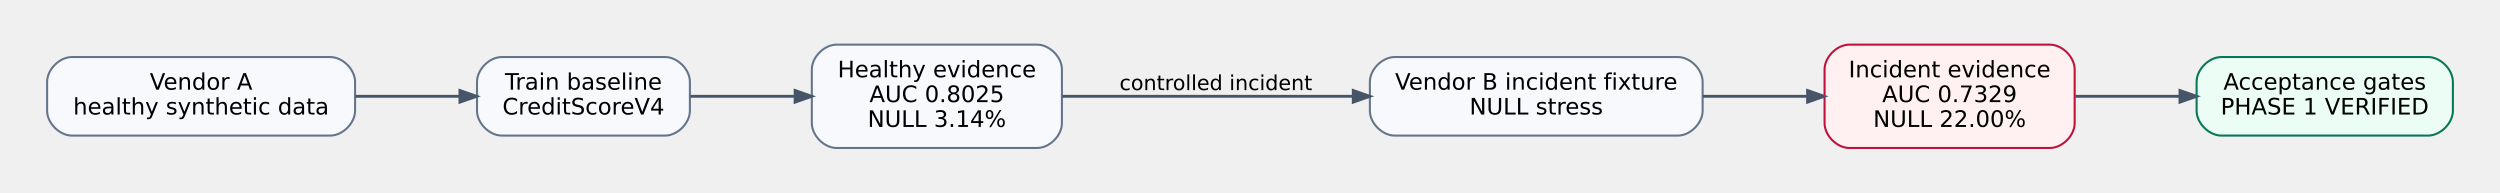
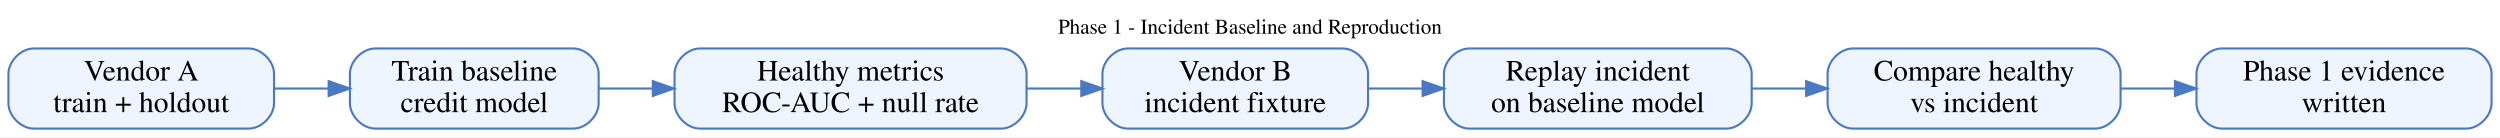
- <svg xmlns="http://www.w3.org/2000/svg" width="1207pt" height="93pt" viewBox="0.00 0.00 1207.20 93.20">
-   <g id="graph0" class="graph" transform="scale(1 1) rotate(0) translate(21.6 71.6)">
+ <svg xmlns="http://www.w3.org/2000/svg" width="1186pt" height="65pt" viewBox="0.00 0.00 1186.00 65.00">
+   <g id="graph0" class="graph" transform="scale(1 1) rotate(0) translate(4 61)">
+     <polygon fill="white" stroke="transparent" points="-4,4 -4,-61 1182,-61 1182,4 -4,4" />
+     <text text-anchor="middle" x="589" y="-45" font-family="Times,serif" font-size="10.00">Phase 1 - Incident Baseline and Reproduction</text>
    <g id="node1" class="node">
-       <path fill="#f7f9fc" stroke="#64748b" d="M137,-44C137,-44 12,-44 12,-44 6,-44 0,-38 0,-32 0,-32 0,-18 0,-18 0,-12 6,-6 12,-6 12,-6 137,-6 137,-6 143,-6 149,-12 149,-18 149,-18 149,-32 149,-32 149,-38 143,-44 137,-44" />
-       <text text-anchor="middle" x="74.5" y="-28.2" font-family="DejaVu Sans" font-size="11.00">Vendor A</text>
-       <text text-anchor="middle" x="74.5" y="-16.2" font-family="DejaVu Sans" font-size="11.00">healthy synthetic data</text>
+       <path fill="#eef5ff" stroke="#4a78c2" d="M114,-38C114,-38 12,-38 12,-38 6,-38 0,-32 0,-26 0,-26 0,-12 0,-12 0,-6 6,0 12,0 12,0 114,0 114,0 120,0 126,-6 126,-12 126,-12 126,-26 126,-26 126,-32 120,-38 114,-38" />
+       <text text-anchor="middle" x="63" y="-22.8" font-family="Times,serif" font-size="14.00">Vendor A</text>
+       <text text-anchor="middle" x="63" y="-7.8" font-family="Times,serif" font-size="14.00">train + holdout</text>
    </g>
    <g id="node2" class="node">
-       <path fill="#f7f9fc" stroke="#64748b" d="M299,-44C299,-44 220,-44 220,-44 214,-44 208,-38 208,-32 208,-32 208,-18 208,-18 208,-12 214,-6 220,-6 220,-6 299,-6 299,-6 305,-6 311,-12 311,-18 311,-18 311,-32 311,-32 311,-38 305,-44 299,-44" />
-       <text text-anchor="middle" x="259.5" y="-28.2" font-family="DejaVu Sans" font-size="11.00">Train baseline</text>
-       <text text-anchor="middle" x="259.5" y="-16.2" font-family="DejaVu Sans" font-size="11.00">CreditScoreV4</text>
+       <path fill="#eef5ff" stroke="#4a78c2" d="M268,-38C268,-38 174,-38 174,-38 168,-38 162,-32 162,-26 162,-26 162,-12 162,-12 162,-6 168,0 174,0 174,0 268,0 268,0 274,0 280,-6 280,-12 280,-12 280,-26 280,-26 280,-32 274,-38 268,-38" />
+       <text text-anchor="middle" x="221" y="-22.8" font-family="Times,serif" font-size="14.00">Train baseline</text>
+       <text text-anchor="middle" x="221" y="-7.8" font-family="Times,serif" font-size="14.00">credit model</text>
    </g>
    <g id="edge1" class="edge">
-       <path fill="none" stroke="#475569" stroke-width="1.4" d="M149.14,-25C165.89,-25 183.46,-25 199.51,-25" />
-       <polygon fill="#475569" stroke="#475569" stroke-width="1.4" points="199.75,-27.8 207.75,-25 199.75,-22.2 199.75,-27.8" />
+       <path fill="none" stroke="#4a78c2" d="M126.1,-19C134.5,-19 143.15,-19 151.65,-19" />
+       <polygon fill="#4a78c2" stroke="#4a78c2" points="151.91,-22.5 161.91,-19 151.91,-15.5 151.91,-22.5" />
    </g>
    <g id="node3" class="node">
-       <path fill="#f7f9fc" stroke="#64748b" d="M479,-50C479,-50 382,-50 382,-50 376,-50 370,-44 370,-38 370,-38 370,-12 370,-12 370,-6 376,0 382,0 382,0 479,0 479,0 485,0 491,-6 491,-12 491,-12 491,-38 491,-38 491,-44 485,-50 479,-50" />
-       <text text-anchor="middle" x="430.5" y="-34.2" font-family="DejaVu Sans" font-size="11.00">Healthy evidence</text>
-       <text text-anchor="middle" x="430.5" y="-22.2" font-family="DejaVu Sans" font-size="11.00">AUC 0.8025</text>
-       <text text-anchor="middle" x="430.5" y="-10.2" font-family="DejaVu Sans" font-size="11.00">NULL 3.14%</text>
+       <path fill="#eef5ff" stroke="#4a78c2" d="M471,-38C471,-38 328,-38 328,-38 322,-38 316,-32 316,-26 316,-26 316,-12 316,-12 316,-6 322,0 328,0 328,0 471,0 471,0 477,0 483,-6 483,-12 483,-12 483,-26 483,-26 483,-32 477,-38 471,-38" />
+       <text text-anchor="middle" x="399.5" y="-22.8" font-family="Times,serif" font-size="14.00">Healthy metrics</text>
+       <text text-anchor="middle" x="399.5" y="-7.8" font-family="Times,serif" font-size="14.00">ROC-AUC + null rate</text>
    </g>
    <g id="edge2" class="edge">
-       <path fill="none" stroke="#475569" stroke-width="1.4" d="M311.21,-25C327.08,-25 344.86,-25 361.72,-25" />
-       <polygon fill="#475569" stroke="#475569" stroke-width="1.4" points="361.91,-27.8 369.91,-25 361.91,-22.2 361.91,-27.8" />
+       <path fill="none" stroke="#4a78c2" d="M280.28,-19C288.44,-19 296.98,-19 305.58,-19" />
+       <polygon fill="#4a78c2" stroke="#4a78c2" points="305.69,-22.5 315.69,-19 305.69,-15.5 305.69,-22.5" />
    </g>
    <g id="node4" class="node">
-       <path fill="#f7f9fc" stroke="#64748b" d="M789,-44C789,-44 652,-44 652,-44 646,-44 640,-38 640,-32 640,-32 640,-18 640,-18 640,-12 646,-6 652,-6 652,-6 789,-6 789,-6 795,-6 801,-12 801,-18 801,-18 801,-32 801,-32 801,-38 795,-44 789,-44" />
-       <text text-anchor="middle" x="720.5" y="-28.2" font-family="DejaVu Sans" font-size="11.00">Vendor B incident fixture</text>
-       <text text-anchor="middle" x="720.5" y="-16.2" font-family="DejaVu Sans" font-size="11.00">NULL stress</text>
+       <path fill="#eef5ff" stroke="#4a78c2" d="M633,-38C633,-38 531,-38 531,-38 525,-38 519,-32 519,-26 519,-26 519,-12 519,-12 519,-6 525,0 531,0 531,0 633,0 633,0 639,0 645,-6 645,-12 645,-12 645,-26 645,-26 645,-32 639,-38 633,-38" />
+       <text text-anchor="middle" x="582" y="-22.8" font-family="Times,serif" font-size="14.00">Vendor B</text>
+       <text text-anchor="middle" x="582" y="-7.8" font-family="Times,serif" font-size="14.00">incident fixture</text>
    </g>
    <g id="edge3" class="edge">
-       <path fill="none" stroke="#475569" stroke-width="1.4" d="M491.17,-25C531.82,-25 586.3,-25 631.85,-25" />
-       <polygon fill="#475569" stroke="#475569" stroke-width="1.4" points="631.96,-27.8 639.96,-25 631.96,-22.2 631.96,-27.8" />
-       <text text-anchor="middle" x="565.5" y="-28" font-family="DejaVu Sans" font-size="10.00">controlled incident</text>
+       <path fill="none" stroke="#4a78c2" d="M483.09,-19C491.67,-19 500.34,-19 508.79,-19" />
+       <polygon fill="#4a78c2" stroke="#4a78c2" points="508.97,-22.5 518.97,-19 508.97,-15.5 508.97,-22.5" />
    </g>
    <g id="node5" class="node">
-       <path fill="#fff1f2" stroke="#be123c" d="M969,-50C969,-50 872,-50 872,-50 866,-50 860,-44 860,-38 860,-38 860,-12 860,-12 860,-6 866,0 872,0 872,0 969,0 969,0 975,0 981,-6 981,-12 981,-12 981,-38 981,-38 981,-44 975,-50 969,-50" />
-       <text text-anchor="middle" x="920.5" y="-34.2" font-family="DejaVu Sans" font-size="11.00">Incident evidence</text>
-       <text text-anchor="middle" x="920.5" y="-22.2" font-family="DejaVu Sans" font-size="11.00">AUC 0.7329</text>
-       <text text-anchor="middle" x="920.5" y="-10.2" font-family="DejaVu Sans" font-size="11.00">NULL 22.00%</text>
+       <path fill="#eef5ff" stroke="#4a78c2" d="M815,-38C815,-38 693,-38 693,-38 687,-38 681,-32 681,-26 681,-26 681,-12 681,-12 681,-6 687,0 693,0 693,0 815,0 815,0 821,0 827,-6 827,-12 827,-12 827,-26 827,-26 827,-32 821,-38 815,-38" />
+       <text text-anchor="middle" x="754" y="-22.8" font-family="Times,serif" font-size="14.00">Replay incident</text>
+       <text text-anchor="middle" x="754" y="-7.8" font-family="Times,serif" font-size="14.00">on baseline model</text>
    </g>
    <g id="edge4" class="edge">
-       <path fill="none" stroke="#475569" stroke-width="1.4" d="M801.18,-25C817.83,-25 835.25,-25 851.43,-25" />
-       <polygon fill="#475569" stroke="#475569" stroke-width="1.4" points="851.78,-27.8 859.78,-25 851.78,-22.2 851.78,-27.8" />
+       <path fill="none" stroke="#4a78c2" d="M645.34,-19C653.65,-19 662.27,-19 670.85,-19" />
+       <polygon fill="#4a78c2" stroke="#4a78c2" points="670.89,-22.5 680.89,-19 670.89,-15.5 670.89,-22.5" />
    </g>
    <g id="node6" class="node">
-       <path fill="#ecfdf5" stroke="#047857" d="M1152,-44C1152,-44 1052,-44 1052,-44 1046,-44 1040,-38 1040,-32 1040,-32 1040,-18 1040,-18 1040,-12 1046,-6 1052,-6 1052,-6 1152,-6 1152,-6 1158,-6 1164,-12 1164,-18 1164,-18 1164,-32 1164,-32 1164,-38 1158,-44 1152,-44" />
-       <text text-anchor="middle" x="1102" y="-28.2" font-family="DejaVu Sans" font-size="11.00">Acceptance gates</text>
-       <text text-anchor="middle" x="1102" y="-16.2" font-family="DejaVu Sans" font-size="11.00">PHASE 1 VERIFIED</text>
+       <path fill="#eef5ff" stroke="#4a78c2" d="M990,-38C990,-38 875,-38 875,-38 869,-38 863,-32 863,-26 863,-26 863,-12 863,-12 863,-6 869,0 875,0 875,0 990,0 990,0 996,0 1002,-6 1002,-12 1002,-12 1002,-26 1002,-26 1002,-32 996,-38 990,-38" />
+       <text text-anchor="middle" x="932.5" y="-22.8" font-family="Times,serif" font-size="14.00">Compare healthy</text>
+       <text text-anchor="middle" x="932.5" y="-7.8" font-family="Times,serif" font-size="14.00">vs incident</text>
    </g>
    <g id="edge5" class="edge">
-       <path fill="none" stroke="#475569" stroke-width="1.4" d="M981.27,-25C997.49,-25 1015.17,-25 1031.86,-25" />
-       <polygon fill="#475569" stroke="#475569" stroke-width="1.4" points="1031.96,-27.8 1039.96,-25 1031.96,-22.2 1031.96,-27.8" />
+       <path fill="none" stroke="#4a78c2" d="M827.04,-19C835.45,-19 844.05,-19 852.54,-19" />
+       <polygon fill="#4a78c2" stroke="#4a78c2" points="852.82,-22.5 862.82,-19 852.82,-15.5 852.82,-22.5" />
+     </g>
+     <g id="node7" class="node">
+       <path fill="#eef5ff" stroke="#4a78c2" d="M1166,-38C1166,-38 1050,-38 1050,-38 1044,-38 1038,-32 1038,-26 1038,-26 1038,-12 1038,-12 1038,-6 1044,0 1050,0 1050,0 1166,0 1166,0 1172,0 1178,-6 1178,-12 1178,-12 1178,-26 1178,-26 1178,-32 1172,-38 1166,-38" />
+       <text text-anchor="middle" x="1108" y="-22.8" font-family="Times,serif" font-size="14.00">Phase 1 evidence</text>
+       <text text-anchor="middle" x="1108" y="-7.8" font-family="Times,serif" font-size="14.00">written</text>
+     </g>
+     <g id="edge6" class="edge">
+       <path fill="none" stroke="#4a78c2" d="M1002.07,-19C1010.51,-19 1019.2,-19 1027.78,-19" />
+       <polygon fill="#4a78c2" stroke="#4a78c2" points="1027.79,-22.5 1037.79,-19 1027.79,-15.5 1027.79,-22.5" />
    </g>
  </g>
</svg>
